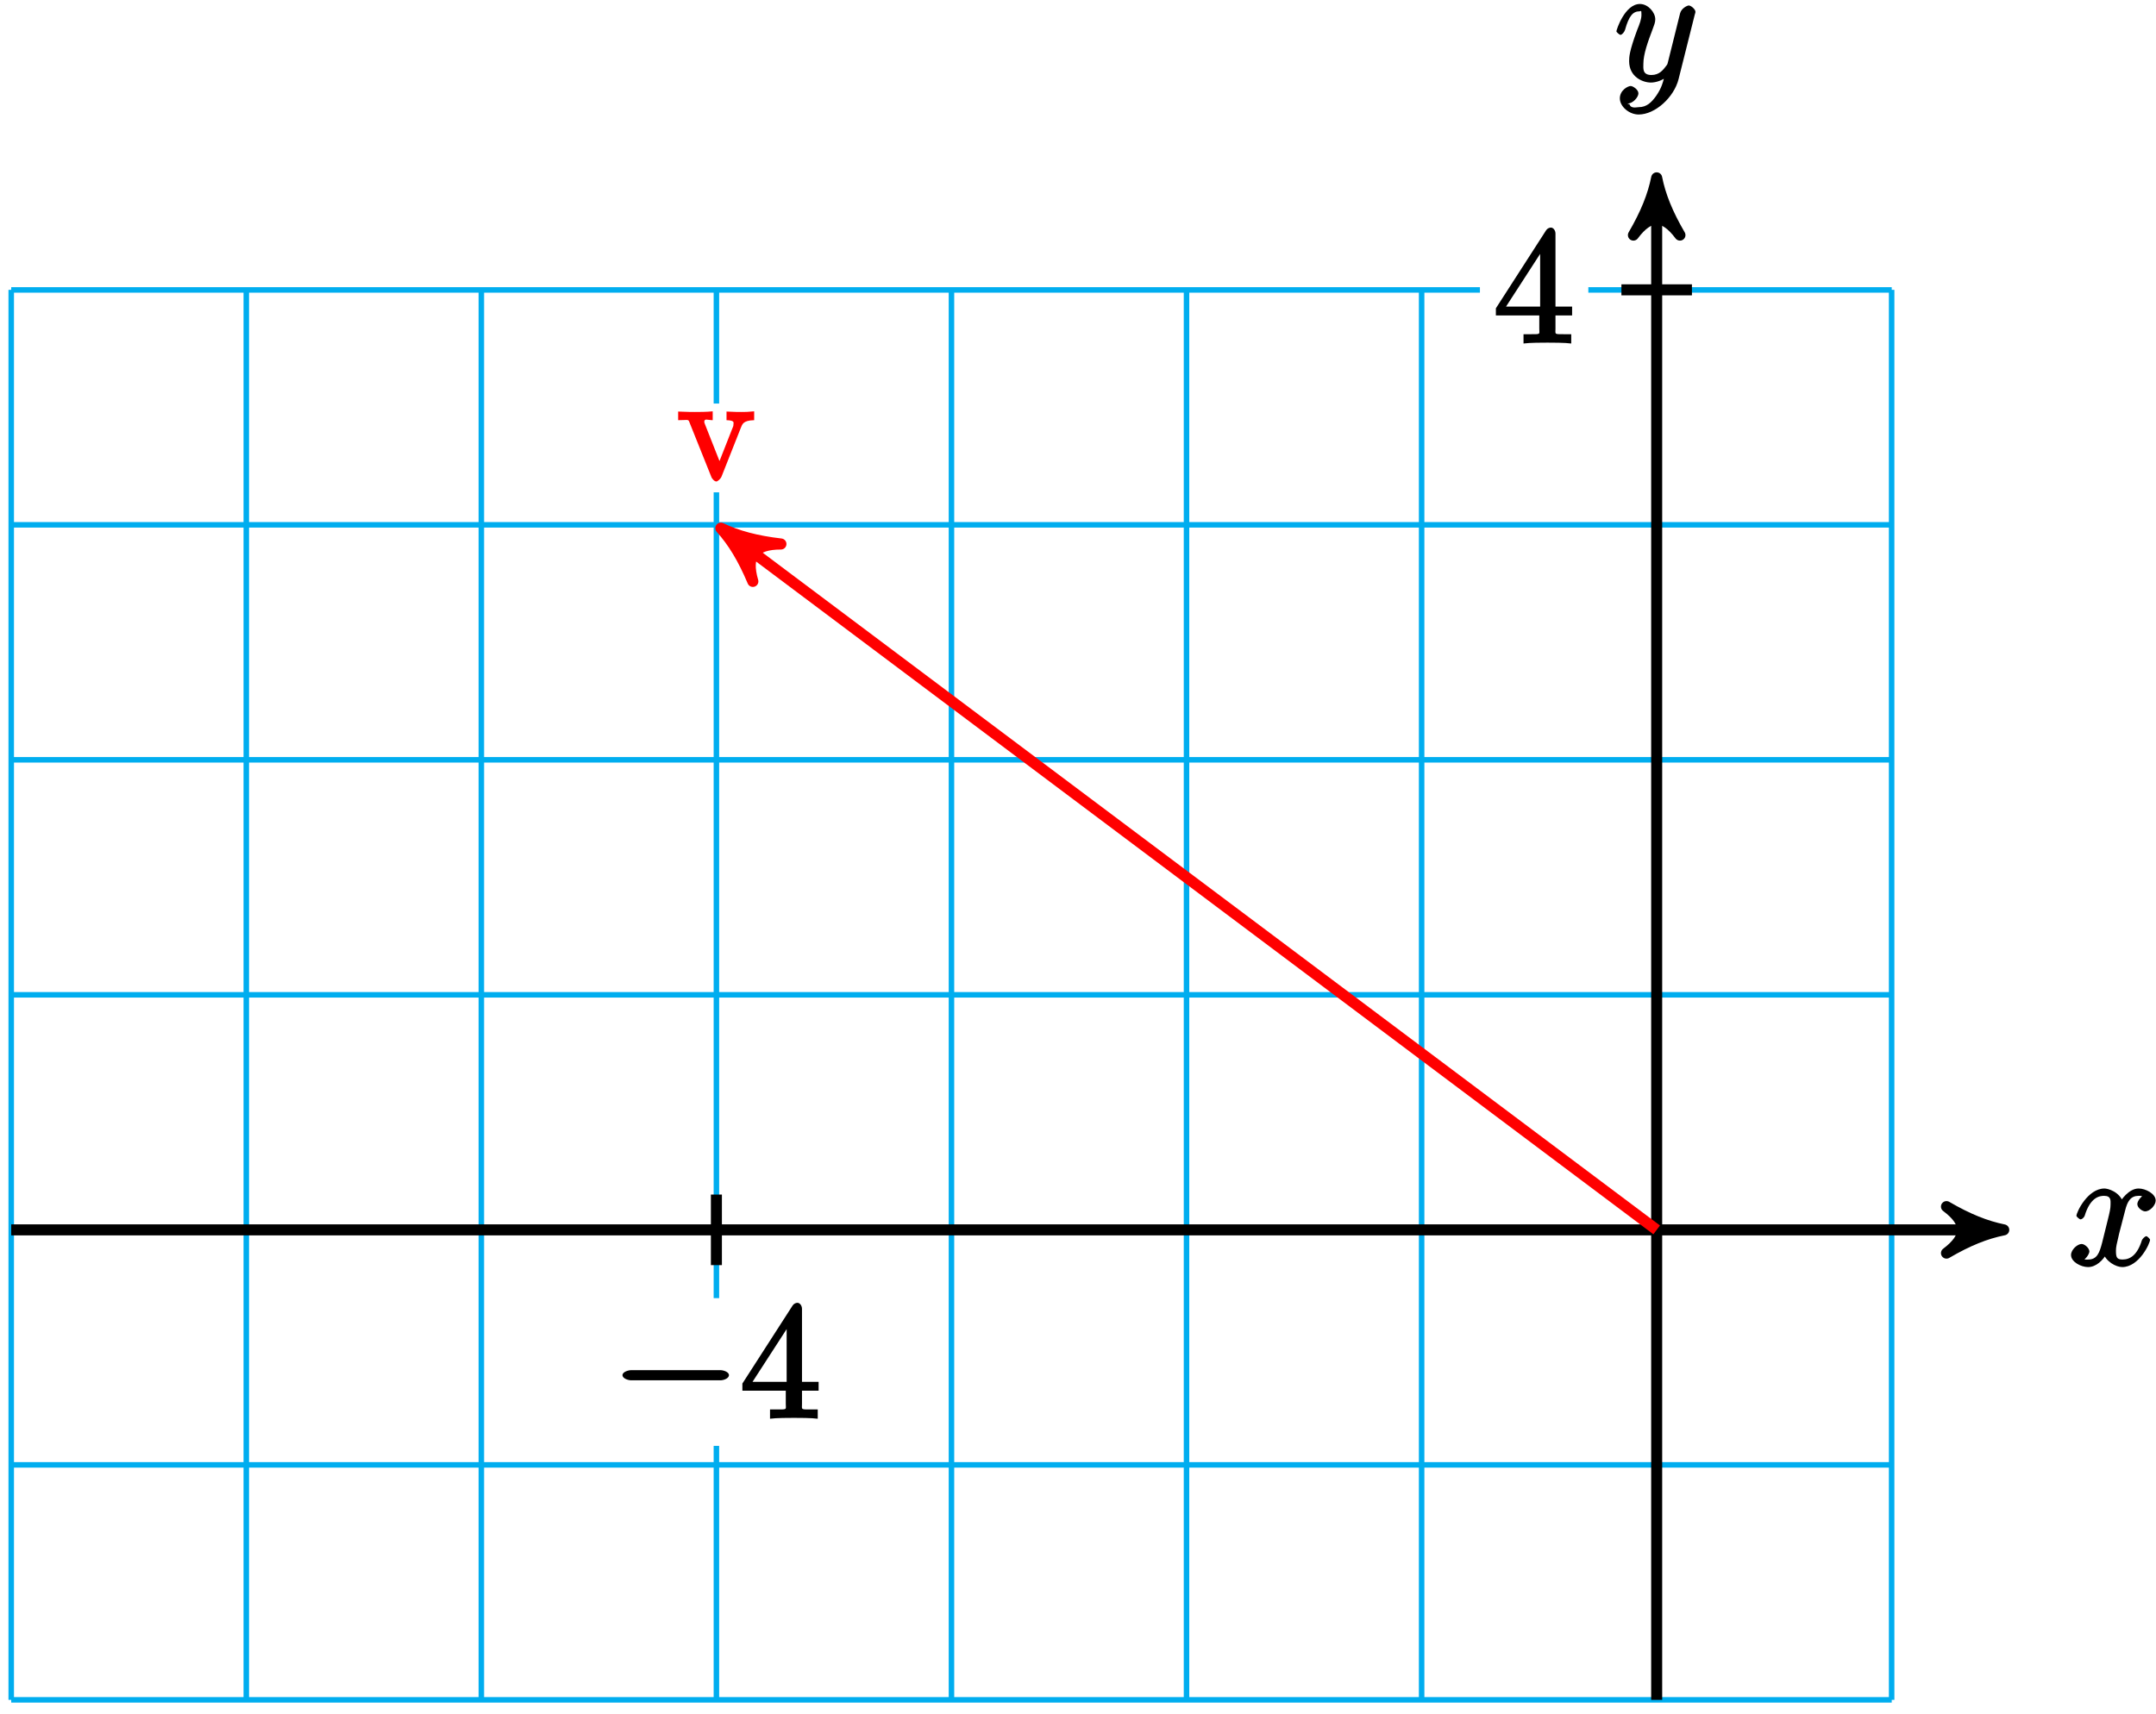
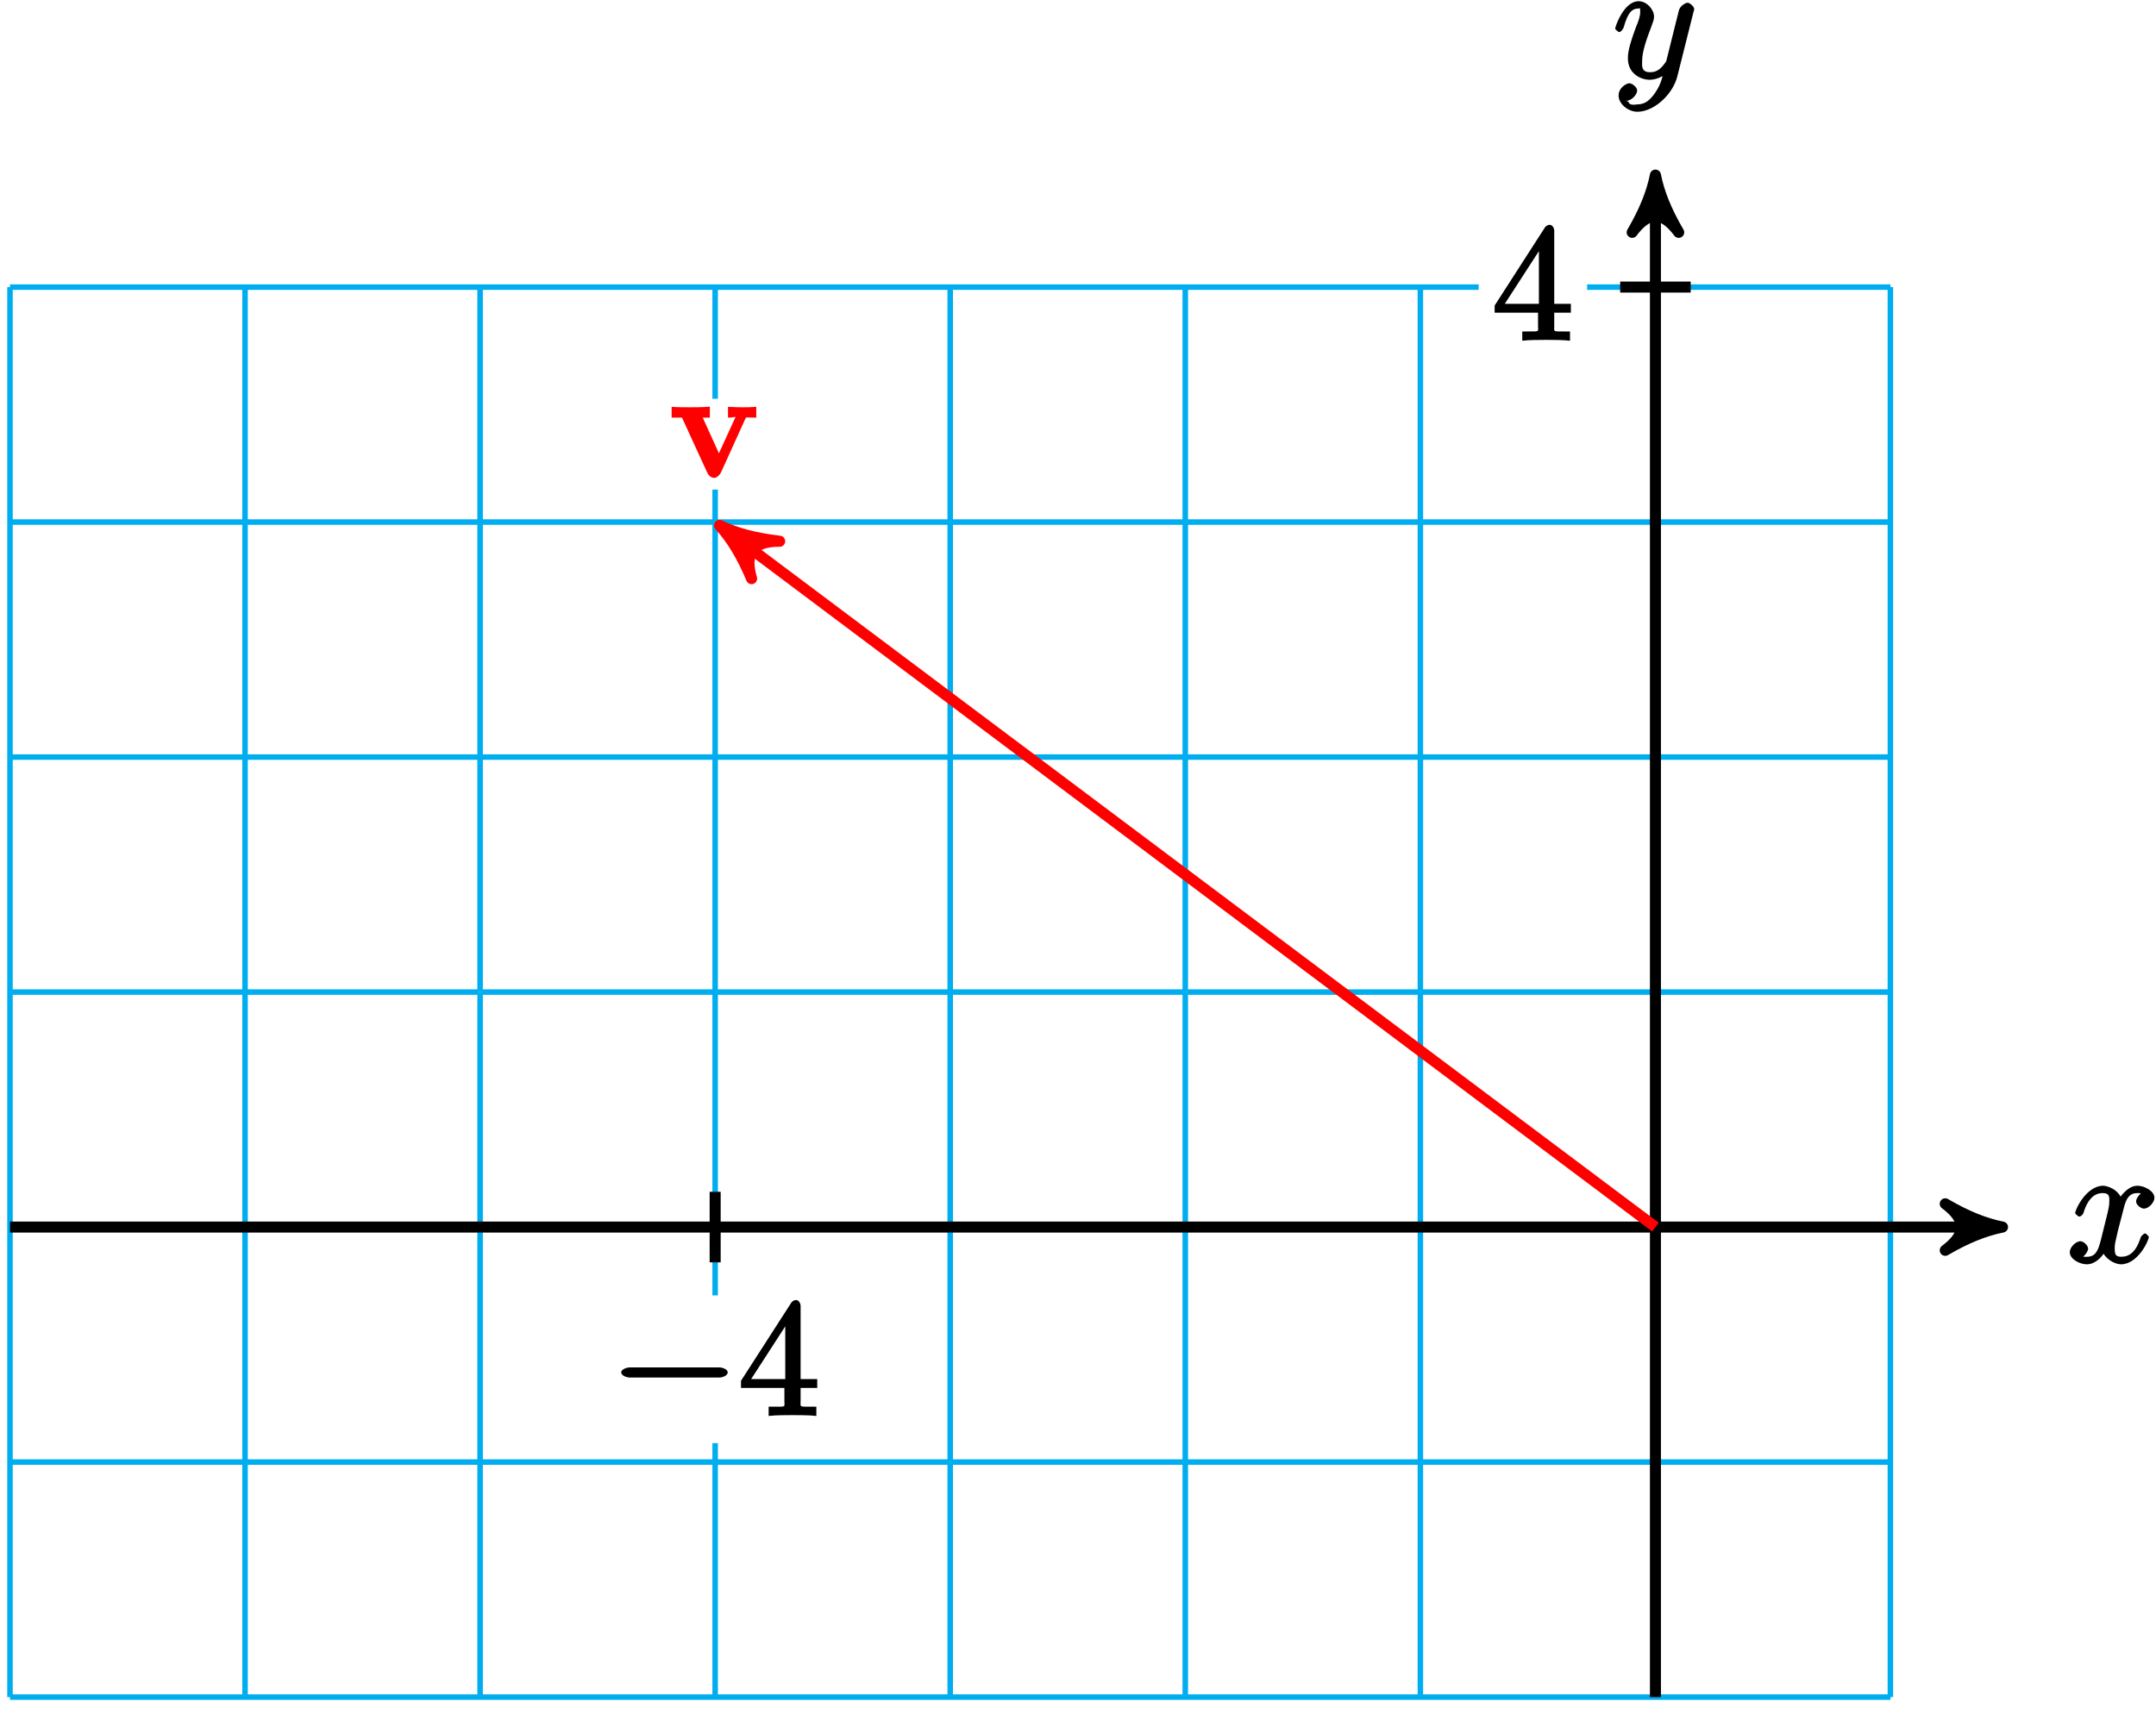
<svg xmlns="http://www.w3.org/2000/svg" xmlns:xlink="http://www.w3.org/1999/xlink" width="156pt" height="124pt" viewBox="0 0 156 124" version="1.1">
  <defs>
    <g>
      <symbol overflow="visible" id="glyph0-0">
        <path style="stroke:none;" d="" />
      </symbol>
      <symbol overflow="visible" id="glyph0-1">
        <path style="stroke:none;" d="M 5.672 -5.172 C 5.281 -5.109 4.969 -4.656 4.969 -4.438 C 4.969 -4.141 5.359 -3.906 5.531 -3.906 C 5.891 -3.906 6.297 -4.359 6.297 -4.688 C 6.297 -5.188 5.562 -5.562 5.062 -5.562 C 4.344 -5.562 3.766 -4.703 3.656 -4.469 L 3.984 -4.469 C 3.703 -5.359 2.812 -5.562 2.594 -5.562 C 1.375 -5.562 0.562 -3.844 0.562 -3.578 C 0.562 -3.531 0.781 -3.328 0.859 -3.328 C 0.953 -3.328 1.094 -3.438 1.156 -3.578 C 1.562 -4.922 2.219 -5.031 2.562 -5.031 C 3.094 -5.031 3.031 -4.672 3.031 -4.391 C 3.031 -4.125 2.969 -3.844 2.828 -3.281 L 2.422 -1.641 C 2.234 -0.922 2.062 -0.422 1.422 -0.422 C 1.359 -0.422 1.172 -0.375 0.922 -0.531 L 0.812 -0.281 C 1.25 -0.359 1.5 -0.859 1.5 -1 C 1.5 -1.25 1.156 -1.547 0.938 -1.547 C 0.641 -1.547 0.172 -1.141 0.172 -0.75 C 0.172 -0.25 0.891 0.125 1.406 0.125 C 1.984 0.125 2.5 -0.375 2.75 -0.859 L 2.469 -0.969 C 2.672 -0.266 3.438 0.125 3.875 0.125 C 5.094 0.125 5.891 -1.594 5.891 -1.859 C 5.891 -1.906 5.688 -2.109 5.625 -2.109 C 5.516 -2.109 5.328 -1.906 5.297 -1.812 C 4.969 -0.75 4.453 -0.422 3.906 -0.422 C 3.484 -0.422 3.422 -0.578 3.422 -1.062 C 3.422 -1.328 3.469 -1.516 3.656 -2.312 L 4.078 -3.938 C 4.25 -4.656 4.5 -5.031 5.062 -5.031 C 5.078 -5.031 5.297 -5.062 5.547 -4.906 Z M 5.672 -5.172 " />
      </symbol>
      <symbol overflow="visible" id="glyph0-2">
        <path style="stroke:none;" d="M 3.031 1.094 C 2.703 1.547 2.359 1.906 1.766 1.906 C 1.625 1.906 1.203 2.031 1.109 1.703 C 0.906 1.641 0.969 1.641 0.984 1.641 C 1.344 1.641 1.75 1.188 1.75 0.906 C 1.75 0.641 1.359 0.375 1.188 0.375 C 0.984 0.375 0.406 0.688 0.406 1.266 C 0.406 1.875 1.094 2.438 1.766 2.438 C 2.969 2.438 4.328 1.188 4.656 -0.125 L 5.828 -4.797 C 5.844 -4.859 5.875 -4.922 5.875 -5 C 5.875 -5.172 5.562 -5.453 5.391 -5.453 C 5.281 -5.453 4.859 -5.25 4.766 -4.891 L 3.891 -1.375 C 3.828 -1.156 3.875 -1.25 3.781 -1.109 C 3.531 -0.781 3.266 -0.422 2.688 -0.422 C 2.016 -0.422 2.109 -0.922 2.109 -1.25 C 2.109 -1.922 2.438 -2.844 2.766 -3.703 C 2.891 -4.047 2.969 -4.219 2.969 -4.453 C 2.969 -4.953 2.453 -5.562 1.859 -5.562 C 0.766 -5.562 0.156 -3.688 0.156 -3.578 C 0.156 -3.531 0.375 -3.328 0.453 -3.328 C 0.562 -3.328 0.734 -3.531 0.781 -3.688 C 1.062 -4.703 1.359 -5.031 1.828 -5.031 C 1.938 -5.031 1.969 -5.172 1.969 -4.781 C 1.969 -4.469 1.844 -4.125 1.656 -3.672 C 1.078 -2.109 1.078 -1.703 1.078 -1.422 C 1.078 -0.281 2.062 0.125 2.656 0.125 C 3 0.125 3.531 -0.031 3.844 -0.344 L 3.688 -0.516 C 3.516 0.141 3.438 0.5 3.031 1.094 Z M 3.031 1.094 " />
      </symbol>
      <symbol overflow="visible" id="glyph1-0">
        <path style="stroke:none;" d="" />
      </symbol>
      <symbol overflow="visible" id="glyph1-1">
        <path style="stroke:none;" d="M 7.875 -2.75 C 8.078 -2.75 8.484 -2.875 8.484 -3.125 C 8.484 -3.359 8.078 -3.484 7.875 -3.484 L 1.406 -3.484 C 1.203 -3.484 0.781 -3.359 0.781 -3.125 C 0.781 -2.875 1.203 -2.75 1.406 -2.75 Z M 7.875 -2.75 " />
      </symbol>
      <symbol overflow="visible" id="glyph2-0">
        <path style="stroke:none;" d="" />
      </symbol>
      <symbol overflow="visible" id="glyph2-1">
        <path style="stroke:none;" d="M 4.469 -7.922 C 4.469 -8.156 4.312 -8.359 4.141 -8.359 C 4.047 -8.359 3.891 -8.312 3.797 -8.172 L 0.156 -2.516 L 0.156 -2 L 3.297 -2 L 3.297 -1.047 C 3.297 -0.609 3.438 -0.641 2.562 -0.641 L 2.156 -0.641 L 2.156 0.031 C 2.609 -0.031 3.547 -0.031 3.891 -0.031 C 4.219 -0.031 5.172 -0.031 5.609 0.031 L 5.609 -0.641 L 5.219 -0.641 C 4.344 -0.641 4.469 -0.609 4.469 -1.047 L 4.469 -2 L 5.672 -2 L 5.672 -2.641 L 4.469 -2.641 Z M 3.359 -7 L 3.359 -2.641 L 0.891 -2.641 L 3.641 -6.891 Z M 3.359 -7 " />
      </symbol>
      <symbol overflow="visible" id="glyph3-0">
        <path style="stroke:none;" d="" />
      </symbol>
      <symbol overflow="visible" id="glyph3-1">
-         <path style="stroke:none;" d="M 4.547 -3.766 C 4.656 -4 4.672 -4.312 5.516 -4.328 L 5.516 -4.969 C 5.047 -4.922 4.891 -4.922 4.562 -4.922 C 4.344 -4.922 4.172 -4.922 3.516 -4.953 L 3.516 -4.328 C 4.141 -4.312 4.016 -4.141 4.016 -4.016 C 4.016 -3.922 4 -3.859 3.938 -3.734 L 2.844 -0.953 L 3.172 -0.953 L 1.969 -4 C 1.922 -4.141 1.906 -4.141 1.906 -4.203 C 1.906 -4.484 2.156 -4.328 2.516 -4.328 L 2.516 -4.969 C 2.078 -4.922 1.516 -4.922 1.234 -4.922 C 0.875 -4.922 0.844 -4.922 0.016 -4.953 L 0.016 -4.328 C 0.797 -4.328 0.734 -4.438 0.859 -4.109 L 2.406 -0.25 C 2.453 -0.094 2.641 0.109 2.781 0.109 C 2.859 0.109 3.078 -0.062 3.156 -0.25 Z M 4.547 -3.766 " />
+         <path style="stroke:none;" d="M 5.453 -4.219 C 5.531 -4.375 5.453 -4.312 6.25 -4.312 L 6.25 -5.094 C 5.734 -5.062 5.719 -5.062 5.281 -5.062 C 4.984 -5.062 4.969 -5.062 4.203 -5.094 L 4.203 -4.312 C 4.641 -4.312 4.734 -4.406 4.734 -4.344 C 4.734 -4.328 4.781 -4.422 4.828 -4.531 L 3.547 -1.734 L 2.375 -4.312 L 2.891 -4.312 L 2.891 -5.109 C 2.516 -5.062 1.766 -5.062 1.469 -5.062 C 1.156 -5.062 0.531 -5.062 0.125 -5.094 L 0.125 -4.312 L 0.875 -4.312 L 2.688 -0.359 C 2.781 -0.156 2.953 0.047 3.203 0.047 C 3.375 0.047 3.578 -0.125 3.688 -0.328 Z M 5.453 -4.219 " />
      </symbol>
    </g>
  </defs>
  <g id="surface1">
-     <path style="fill:none;stroke-width:0.399;stroke-linecap:butt;stroke-linejoin:miter;stroke:rgb(0%,67.839%,93.729%);stroke-opacity:1;stroke-miterlimit:10;" d="M -119.058 -34.017 L 17.009 -34.017 M -119.058 -17.01 L 17.009 -17.01 M -119.058 -0.002 L 17.009 -0.002 M -119.058 17.01 L 17.009 17.01 M -119.058 34.018 L 17.009 34.018 M -119.058 51.026 L 17.009 51.026 M -119.058 68.026 L 17.009 68.026 M -119.058 -34.017 L -119.058 68.033 M -102.05 -34.017 L -102.05 68.033 M -85.042 -34.017 L -85.042 68.033 M -68.034 -34.017 L -68.034 68.033 M -51.026 -34.017 L -51.026 68.033 M -34.018 -34.017 L -34.018 68.033 M -17.007 -34.017 L -17.007 68.033 M 0.001 -34.017 L 0.001 68.033 M 17.001 -34.017 L 17.001 68.033 " transform="matrix(1,0,0,-1,119.87,89.01)" />
-     <path style="fill:none;stroke-width:0.797;stroke-linecap:butt;stroke-linejoin:miter;stroke:rgb(0%,0%,0%);stroke-opacity:1;stroke-miterlimit:10;" d="M -119.058 -0.002 L 24.079 -0.002 " transform="matrix(1,0,0,-1,119.87,89.01)" />
-     <path style="fill-rule:nonzero;fill:rgb(0%,0%,0%);fill-opacity:1;stroke-width:0.797;stroke-linecap:butt;stroke-linejoin:round;stroke:rgb(0%,0%,0%);stroke-opacity:1;stroke-miterlimit:10;" d="M 1.037 -0.002 C -0.26 0.26 -1.553 0.776 -3.108 1.682 C -1.553 0.518 -1.553 -0.517 -3.108 -1.685 C -1.553 -0.775 -0.26 -0.26 1.037 -0.002 Z M 1.037 -0.002 " transform="matrix(1,0,0,-1,143.9478,89.01)" />
+     <path style="fill:none;stroke-width:0.399;stroke-linecap:butt;stroke-linejoin:miter;stroke:rgb(0%,67.839%,93.729%);stroke-opacity:1;stroke-miterlimit:10;" d="M -119.057 -34.018 L 17.009 -34.018 M -119.057 -17.006 L 17.009 -17.006 M -119.057 0.001 L 17.009 0.001 M -119.057 17.009 L 17.009 17.009 M -119.057 34.017 L 17.009 34.017 M -119.057 51.025 L 17.009 51.025 M -119.057 68.029 L 17.009 68.029 M -119.057 -34.018 L -119.057 68.033 M -102.05 -34.018 L -102.05 68.033 M -85.042 -34.018 L -85.042 68.033 M -68.034 -34.018 L -68.034 68.033 M -51.026 -34.018 L -51.026 68.033 M -34.018 -34.018 L -34.018 68.033 M -17.007 -34.018 L -17.007 68.033 M 0.001 -34.018 L 0.001 68.033 M 17.001 -34.018 L 17.001 68.033 " transform="matrix(1,0,0,-1,119.78,88.81)" />
+     <path style="fill:none;stroke-width:0.797;stroke-linecap:butt;stroke-linejoin:miter;stroke:rgb(0%,0%,0%);stroke-opacity:1;stroke-miterlimit:10;" d="M -119.057 0.001 L 24.079 0.001 " transform="matrix(1,0,0,-1,119.78,88.81)" />
+     <path style="fill-rule:nonzero;fill:rgb(0%,0%,0%);fill-opacity:1;stroke-width:0.797;stroke-linecap:butt;stroke-linejoin:round;stroke:rgb(0%,0%,0%);stroke-opacity:1;stroke-miterlimit:10;" d="M 1.037 0.001 C -0.26 0.259 -1.553 0.779 -3.108 1.685 C -1.553 0.517 -1.553 -0.518 -3.108 -1.682 C -1.553 -0.776 -0.26 -0.26 1.037 0.001 Z M 1.037 0.001 " transform="matrix(1,0,0,-1,143.8578,88.81)" />
    <g style="fill:rgb(0%,0%,0%);fill-opacity:1;">
-       <use xlink:href="#glyph0-1" x="149.68" y="91.58" />
+       <use xlink:href="#glyph0-1" x="149.59" y="91.38" />
    </g>
-     <path style="fill:none;stroke-width:0.797;stroke-linecap:butt;stroke-linejoin:miter;stroke:rgb(0%,0%,0%);stroke-opacity:1;stroke-miterlimit:10;" d="M 0.001 -34.017 L 0.001 75.104 " transform="matrix(1,0,0,-1,119.87,89.01)" />
-     <path style="fill-rule:nonzero;fill:rgb(0%,0%,0%);fill-opacity:1;stroke-width:0.797;stroke-linecap:butt;stroke-linejoin:round;stroke:rgb(0%,0%,0%);stroke-opacity:1;stroke-miterlimit:10;" d="M 1.036 -0.001 C -0.261 0.261 -1.553 0.776 -3.108 1.683 C -1.553 0.518 -1.553 -0.517 -3.108 -1.685 C -1.553 -0.778 -0.261 -0.259 1.036 -0.001 Z M 1.036 -0.001 " transform="matrix(0,-1,-1,0,119.87,13.90746)" />
+     <path style="fill:none;stroke-width:0.797;stroke-linecap:butt;stroke-linejoin:miter;stroke:rgb(0%,0%,0%);stroke-opacity:1;stroke-miterlimit:10;" d="M 0.001 -34.018 L 0.001 75.103 " transform="matrix(1,0,0,-1,119.78,88.81)" />
+     <path style="fill-rule:nonzero;fill:rgb(0%,0%,0%);fill-opacity:1;stroke-width:0.797;stroke-linecap:butt;stroke-linejoin:round;stroke:rgb(0%,0%,0%);stroke-opacity:1;stroke-miterlimit:10;" d="M 1.036 -0.001 C -0.257 0.26 -1.554 0.776 -3.109 1.682 C -1.554 0.518 -1.554 -0.517 -3.109 -1.685 C -1.554 -0.779 -0.257 -0.259 1.036 -0.001 Z M 1.036 -0.001 " transform="matrix(0,-1,-1,0,119.78,13.70746)" />
    <g style="fill:rgb(0%,0%,0%);fill-opacity:1;">
-       <use xlink:href="#glyph0-2" x="116.8" y="5.85" />
+       <use xlink:href="#glyph0-2" x="116.71" y="5.65" />
    </g>
-     <path style="fill:none;stroke-width:0.797;stroke-linecap:butt;stroke-linejoin:miter;stroke:rgb(0%,0%,0%);stroke-opacity:1;stroke-miterlimit:10;" d="M -68.034 2.553 L -68.034 -2.553 " transform="matrix(1,0,0,-1,119.87,89.01)" />
-     <path style=" stroke:none;fill-rule:nonzero;fill:rgb(100%,100%,100%);fill-opacity:1;" d="M 43.266 104.645 L 60.41 104.645 L 60.41 93.953 L 43.266 93.953 Z M 43.266 104.645 " />
+     <path style="fill:none;stroke-width:0.797;stroke-linecap:butt;stroke-linejoin:miter;stroke:rgb(0%,0%,0%);stroke-opacity:1;stroke-miterlimit:10;" d="M -68.034 2.552 L -68.034 -2.553 " transform="matrix(1,0,0,-1,119.78,88.81)" />
+     <path style=" stroke:none;fill-rule:nonzero;fill:rgb(100%,100%,100%);fill-opacity:1;" d="M 43.176 104.445 L 60.32 104.445 L 60.32 93.754 L 43.176 93.754 Z M 43.176 104.445 " />
    <g style="fill:rgb(0%,0%,0%);fill-opacity:1;">
-       <use xlink:href="#glyph1-1" x="44.26" y="102.65" />
+       <use xlink:href="#glyph1-1" x="44.17" y="102.45" />
    </g>
    <g style="fill:rgb(0%,0%,0%);fill-opacity:1;">
-       <use xlink:href="#glyph2-1" x="53.56" y="102.65" />
+       <use xlink:href="#glyph2-1" x="53.46" y="102.45" />
    </g>
-     <path style="fill:none;stroke-width:0.797;stroke-linecap:butt;stroke-linejoin:miter;stroke:rgb(0%,0%,0%);stroke-opacity:1;stroke-miterlimit:10;" d="M 2.552 68.033 L -2.55 68.033 " transform="matrix(1,0,0,-1,119.87,89.01)" />
-     <path style=" stroke:none;fill-rule:nonzero;fill:rgb(100%,100%,100%);fill-opacity:1;" d="M 107.082 25.824 L 114.926 25.824 L 114.926 16.129 L 107.082 16.129 Z M 107.082 25.824 " />
+     <path style="fill:none;stroke-width:0.797;stroke-linecap:butt;stroke-linejoin:miter;stroke:rgb(0%,0%,0%);stroke-opacity:1;stroke-miterlimit:10;" d="M 2.552 68.033 L -2.55 68.033 " transform="matrix(1,0,0,-1,119.78,88.81)" />
+     <path style=" stroke:none;fill-rule:nonzero;fill:rgb(100%,100%,100%);fill-opacity:1;" d="M 106.992 25.625 L 114.836 25.625 L 114.836 15.93 L 106.992 15.93 Z M 106.992 25.625 " />
    <g style="fill:rgb(0%,0%,0%);fill-opacity:1;">
-       <use xlink:href="#glyph2-1" x="108.08" y="24.83" />
+       <use xlink:href="#glyph2-1" x="107.99" y="24.63" />
    </g>
-     <path style="fill:none;stroke-width:0.797;stroke-linecap:butt;stroke-linejoin:miter;stroke:rgb(100%,0%,0%);stroke-opacity:1;stroke-miterlimit:10;" d="M 0.001 -0.002 L -66.882 50.158 " transform="matrix(1,0,0,-1,119.87,89.01)" />
-     <path style="fill-rule:nonzero;fill:rgb(100%,0%,0%);fill-opacity:1;stroke-width:0.797;stroke-linecap:butt;stroke-linejoin:round;stroke:rgb(100%,0%,0%);stroke-opacity:1;stroke-miterlimit:10;" d="M 1.036 0.001 C -0.26 0.259 -1.552 0.777 -3.108 1.685 C -1.553 0.518 -1.554 -0.517 -3.109 -1.683 C -1.554 -0.775 -0.259 -0.261 1.036 0.001 Z M 1.036 0.001 " transform="matrix(-0.80385,-0.6029,-0.6029,0.80385,52.99018,38.85016)" />
-     <path style=" stroke:none;fill-rule:nonzero;fill:rgb(100%,100%,100%);fill-opacity:1;" d="M 55.516 29.207 L 48.16 29.207 L 48.16 35.633 L 55.516 35.633 Z M 55.516 29.207 " />
+     <path style="fill:none;stroke-width:0.797;stroke-linecap:butt;stroke-linejoin:miter;stroke:rgb(100%,0%,0%);stroke-opacity:1;stroke-miterlimit:10;" d="M 0.001 0.001 L -66.882 50.162 " transform="matrix(1,0,0,-1,119.78,88.81)" />
+     <path style="fill-rule:nonzero;fill:rgb(100%,0%,0%);fill-opacity:1;stroke-width:0.797;stroke-linecap:butt;stroke-linejoin:round;stroke:rgb(100%,0%,0%);stroke-opacity:1;stroke-miterlimit:10;" d="M 1.036 0.002 C -0.26 0.259 -1.553 0.777 -3.108 1.685 C -1.553 0.519 -1.554 -0.517 -3.109 -1.683 C -1.553 -0.778 -0.26 -0.26 1.036 0.002 Z M 1.036 0.002 " transform="matrix(-0.80385,-0.6029,-0.6029,0.80385,52.90018,38.65016)" />
+     <path style=" stroke:none;fill-rule:nonzero;fill:rgb(100%,100%,100%);fill-opacity:1;" d="M 55.922 28.859 L 47.57 28.859 L 47.57 35.434 L 55.922 35.434 Z M 55.922 28.859 " />
    <g style="fill:rgb(100%,0%,0%);fill-opacity:1;">
-       <use xlink:href="#glyph3-1" x="49.053" y="34.739" />
+       <use xlink:href="#glyph3-1" x="48.472" y="34.539" />
    </g>
  </g>
</svg>
